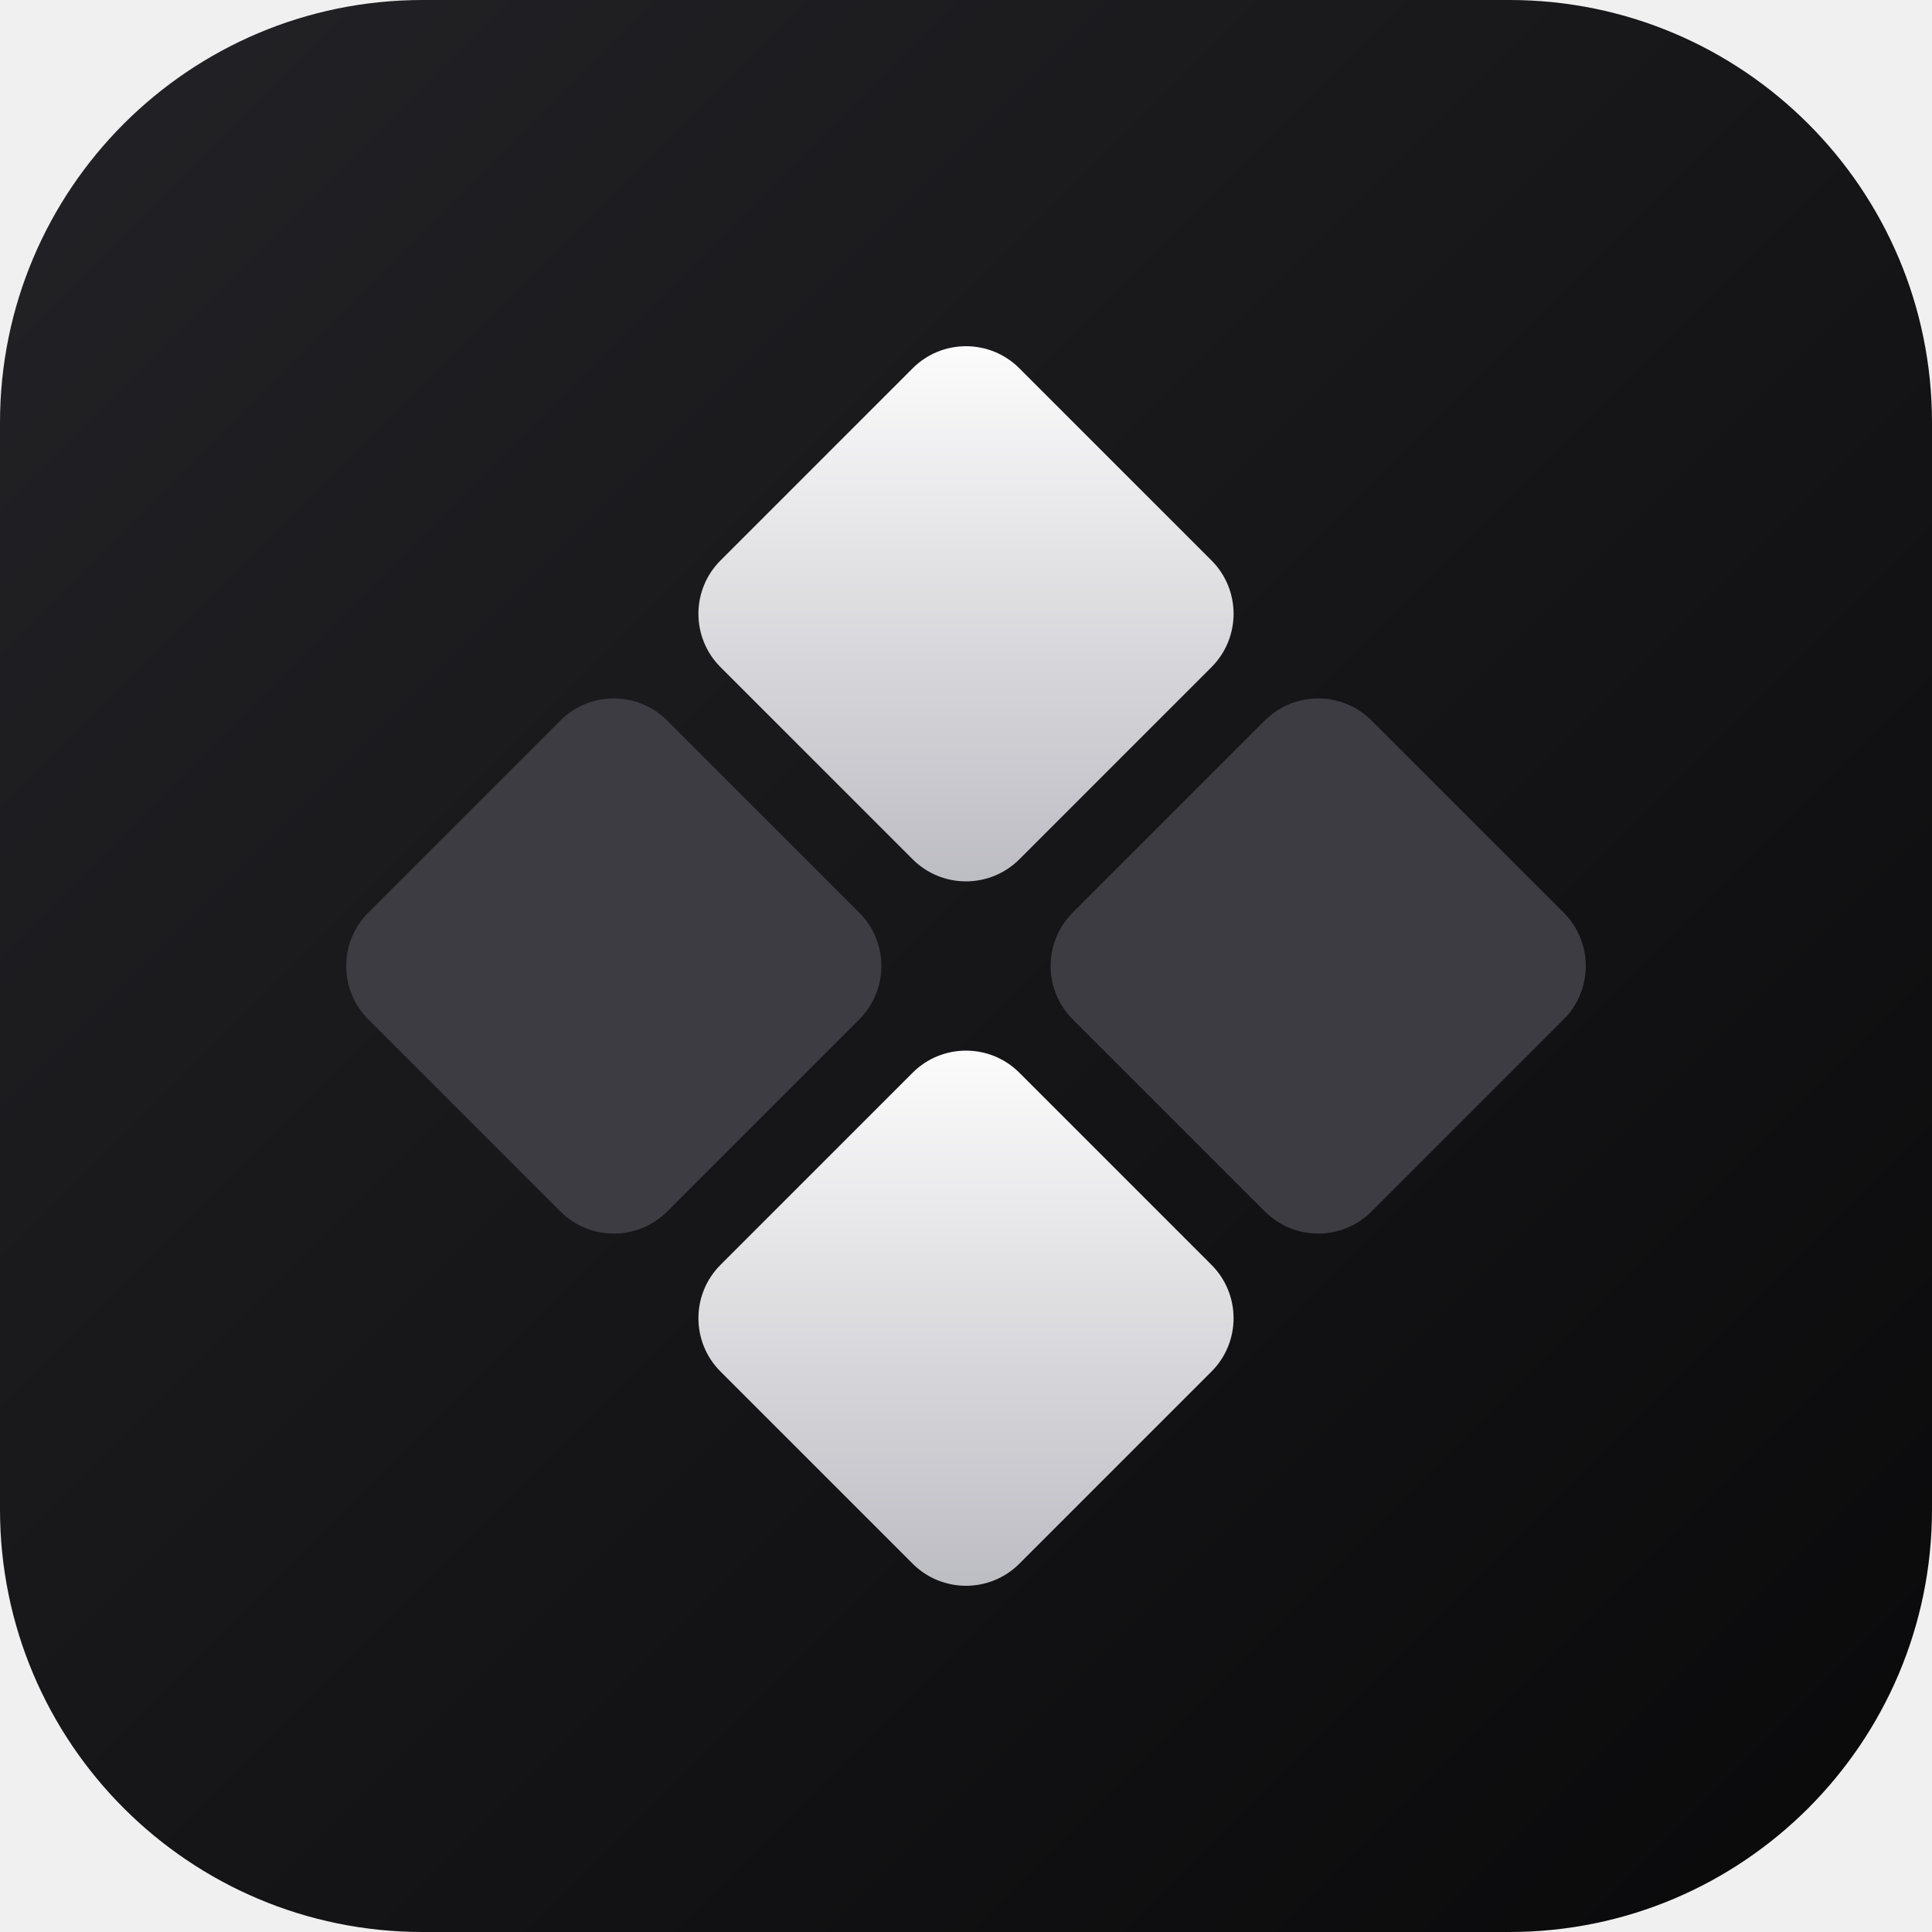
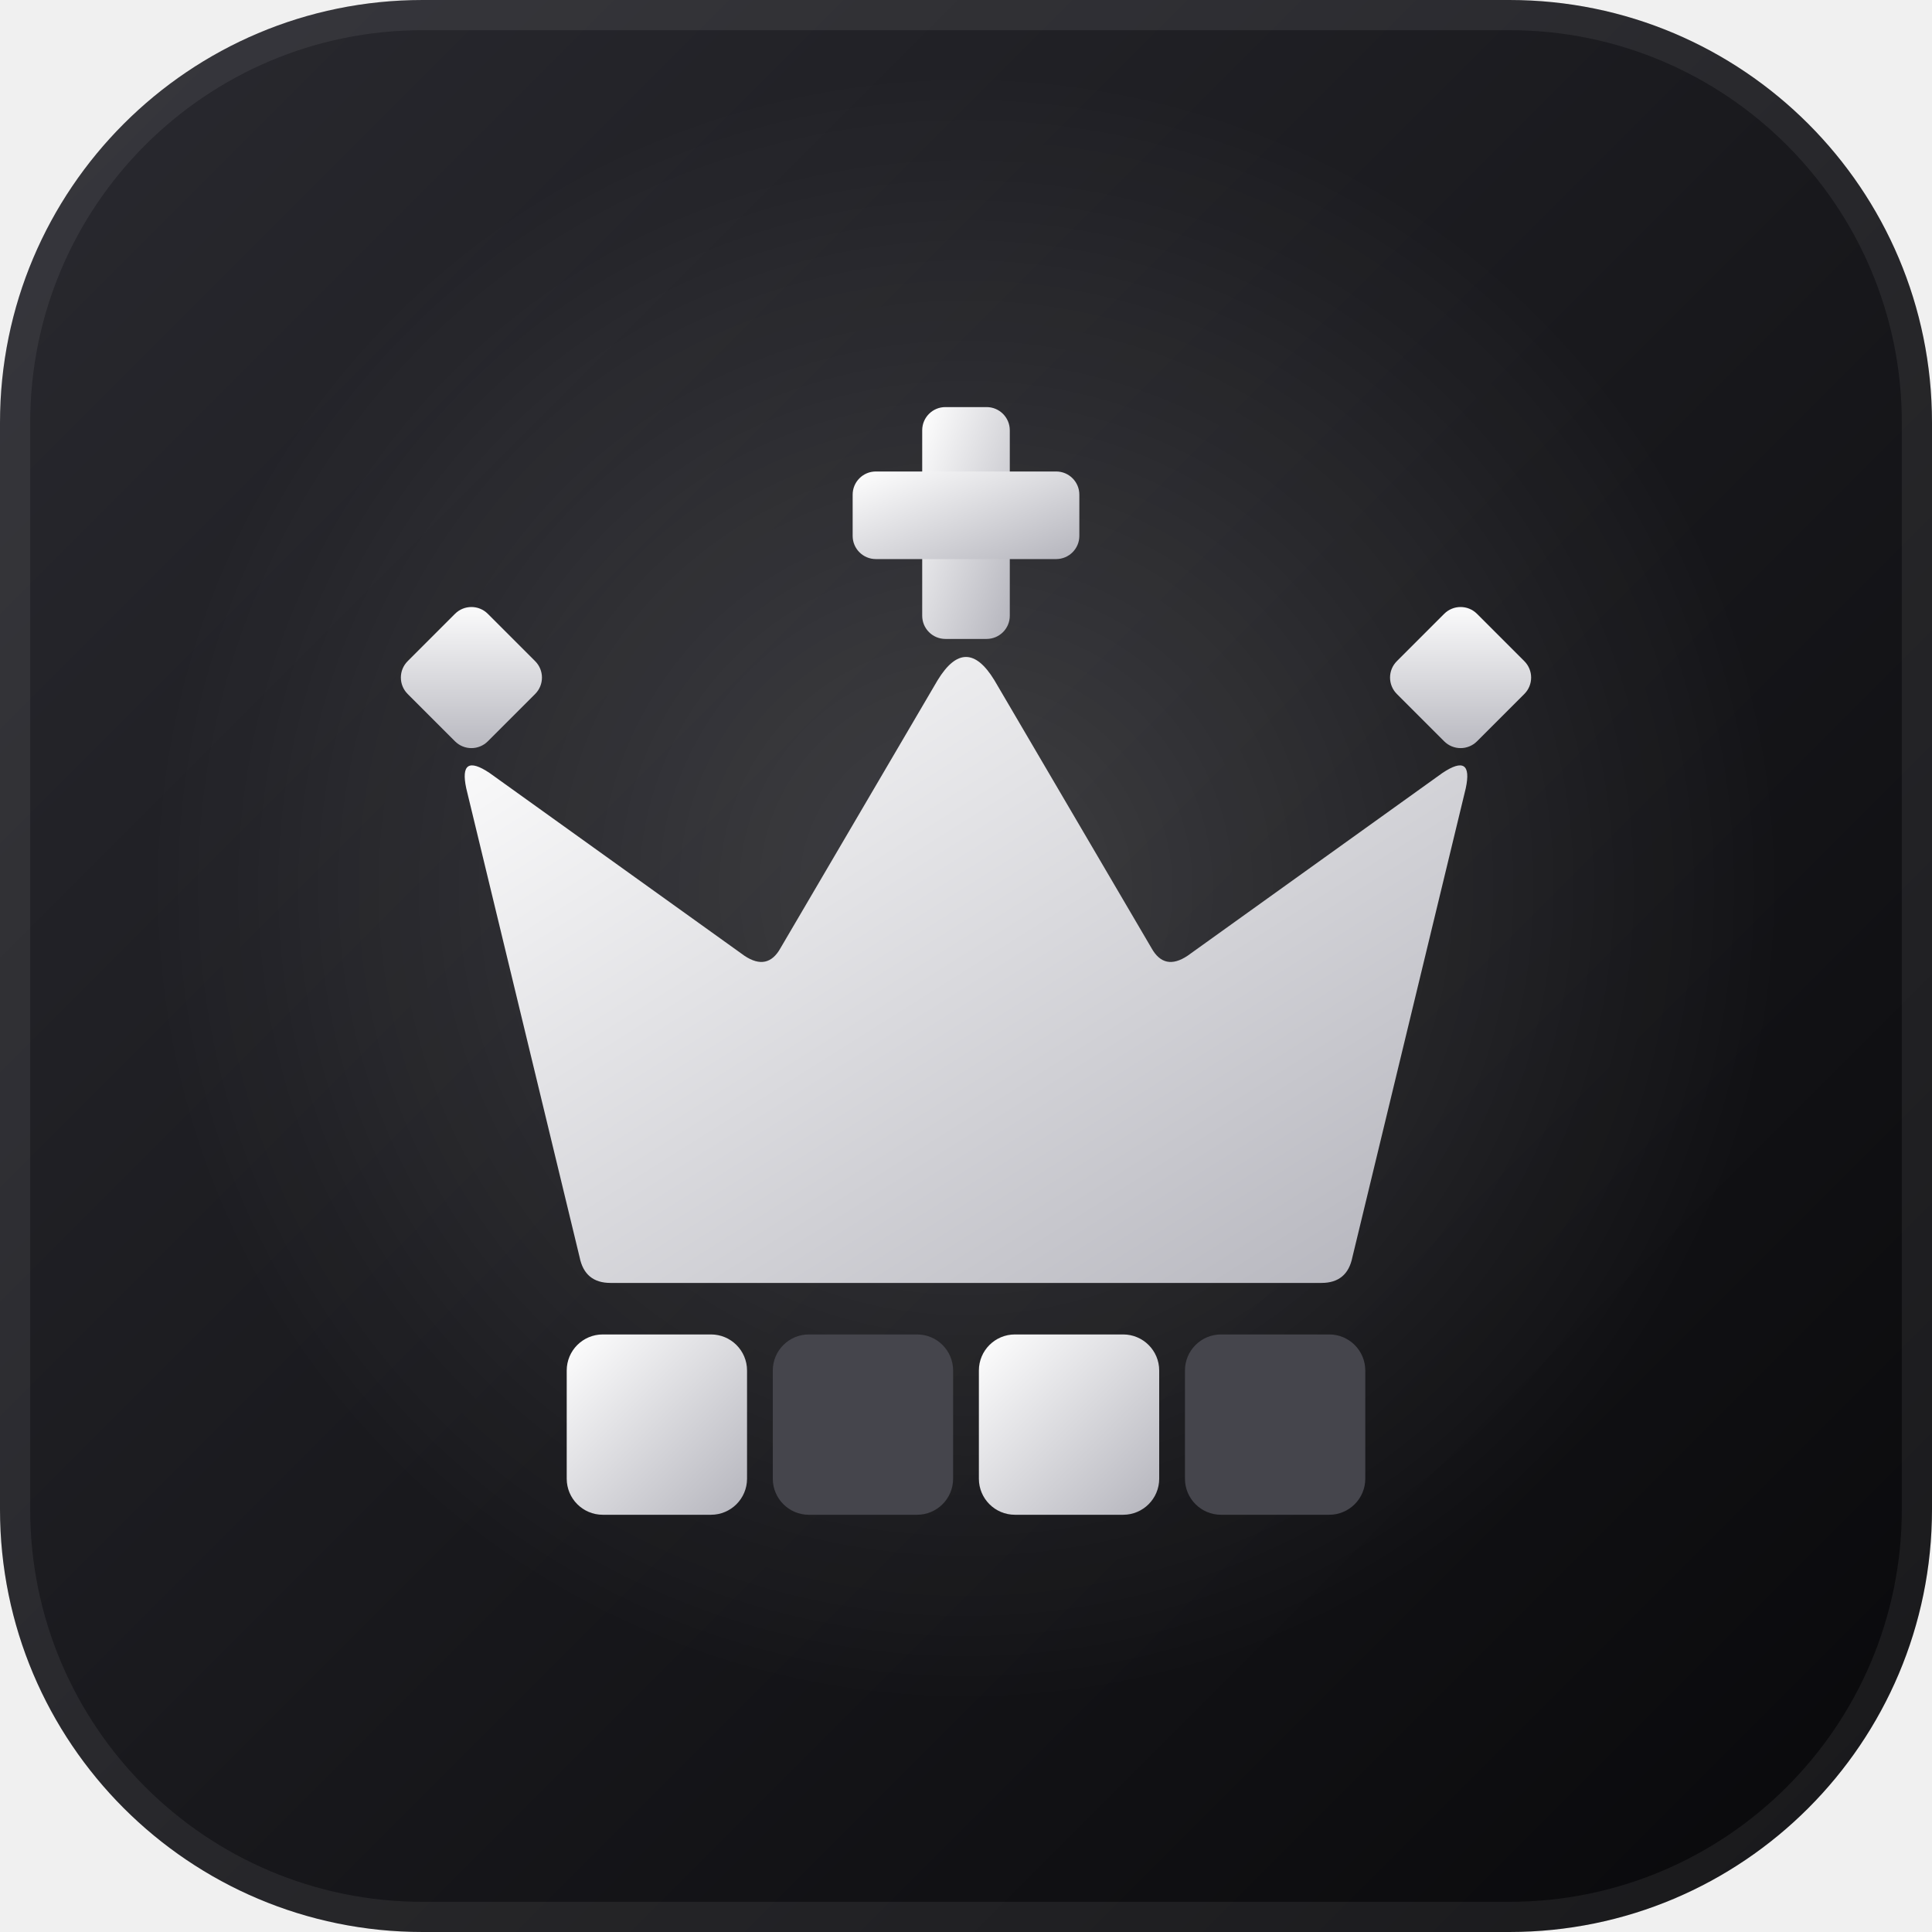
<svg xmlns="http://www.w3.org/2000/svg" viewBox="0 0 64 64">
  <defs>
    <linearGradient id="bg" x1="0" y1="0" x2="1" y2="1">
-       <stop offset="0" stop-color="#232327" />
-       <stop offset="1" stop-color="#09090a" />
+       <stop offset="0" stop-color="#2a2a30" />
+       <stop offset="1" stop-color="#08080a" />
    </linearGradient>
+     <radialGradient id="glow" cx="0.5" cy="0.46" r="0.42">
+       <stop offset="0" stop-color="#ffffff" stop-opacity="0.16" />
+       <stop offset="1" stop-color="#ffffff" stop-opacity="0" />
+     </radialGradient>
    <linearGradient id="g" x1="0" y1="0" x2="1" y2="1">
      <stop offset="0" stop-color="#ffffff" />
-       <stop offset="1" stop-color="#b9b9c0" />
+       <stop offset="1" stop-color="#b4b4bc" />
    </linearGradient>
  </defs>
  <rect width="64" height="64" rx="14" fill="url(#bg)" />
-   <g transform="translate(32 32) rotate(45) translate(-15.25 -15.25)">
-     <rect x="0" y="0" width="14" height="14" rx="2.5" fill="url(#g)" />
-     <rect x="16.5" y="0" width="14" height="14" rx="2.5" fill="#3c3c42" />
-     <rect x="0" y="16.5" width="14" height="14" rx="2.5" fill="#3c3c42" />
-     <rect x="16.5" y="16.5" width="14" height="14" rx="2.5" fill="url(#g)" />
-   </g>
+   <rect width="64" height="64" rx="14" fill="url(#glow)" />
+   <rect x="0.5" y="0.5" width="63" height="63" rx="13.5" fill="none" stroke="#ffffff" stroke-opacity="0.07" />
+   <svg x="11.52" y="12.12" width="40.96" height="40.96" viewBox="0 0 48 48">
+     <g fill="url(#g)">
+       <path d="M9 34.6 4.6 16.4Q4.3 15 5.5 15.8l9.9 7.1q.9.6 1.4-.3l6.1-10.4q1.1-1.8 2.2 0l6.1 10.4q.5.9 1.4.3l9.9-7.1q1.2-.8.9.6L39 34.6q-.2 1-1.2 1H10.2q-1 0-1.2-1z" />
+       <rect x="22.3" y="1.6" width="3.4" height="9" rx=".9" />
+       <rect x="19.6" y="4.1" width="8.8" height="3.4" rx=".9" />
+       <rect x="2.6" y="9.9" width="4.4" height="4.4" rx=".9" transform="rotate(45 4.8 12.1)" />
+       <rect x="41" y="9.9" width="4.4" height="4.4" rx=".9" transform="rotate(45 43.2 12.1)" />
+       <rect x="8.5" y="37.6" width="7" height="7" rx="1.4" />
+       <rect x="24.5" y="37.6" width="7" height="7" rx="1.4" />
+     </g>
+     <g fill="#45454c">
+       <rect x="16.5" y="37.6" width="7" height="7" rx="1.4" />
+       <rect x="32.5" y="37.6" width="7" height="7" rx="1.4" />
+     </g>
+   </svg>
</svg>
